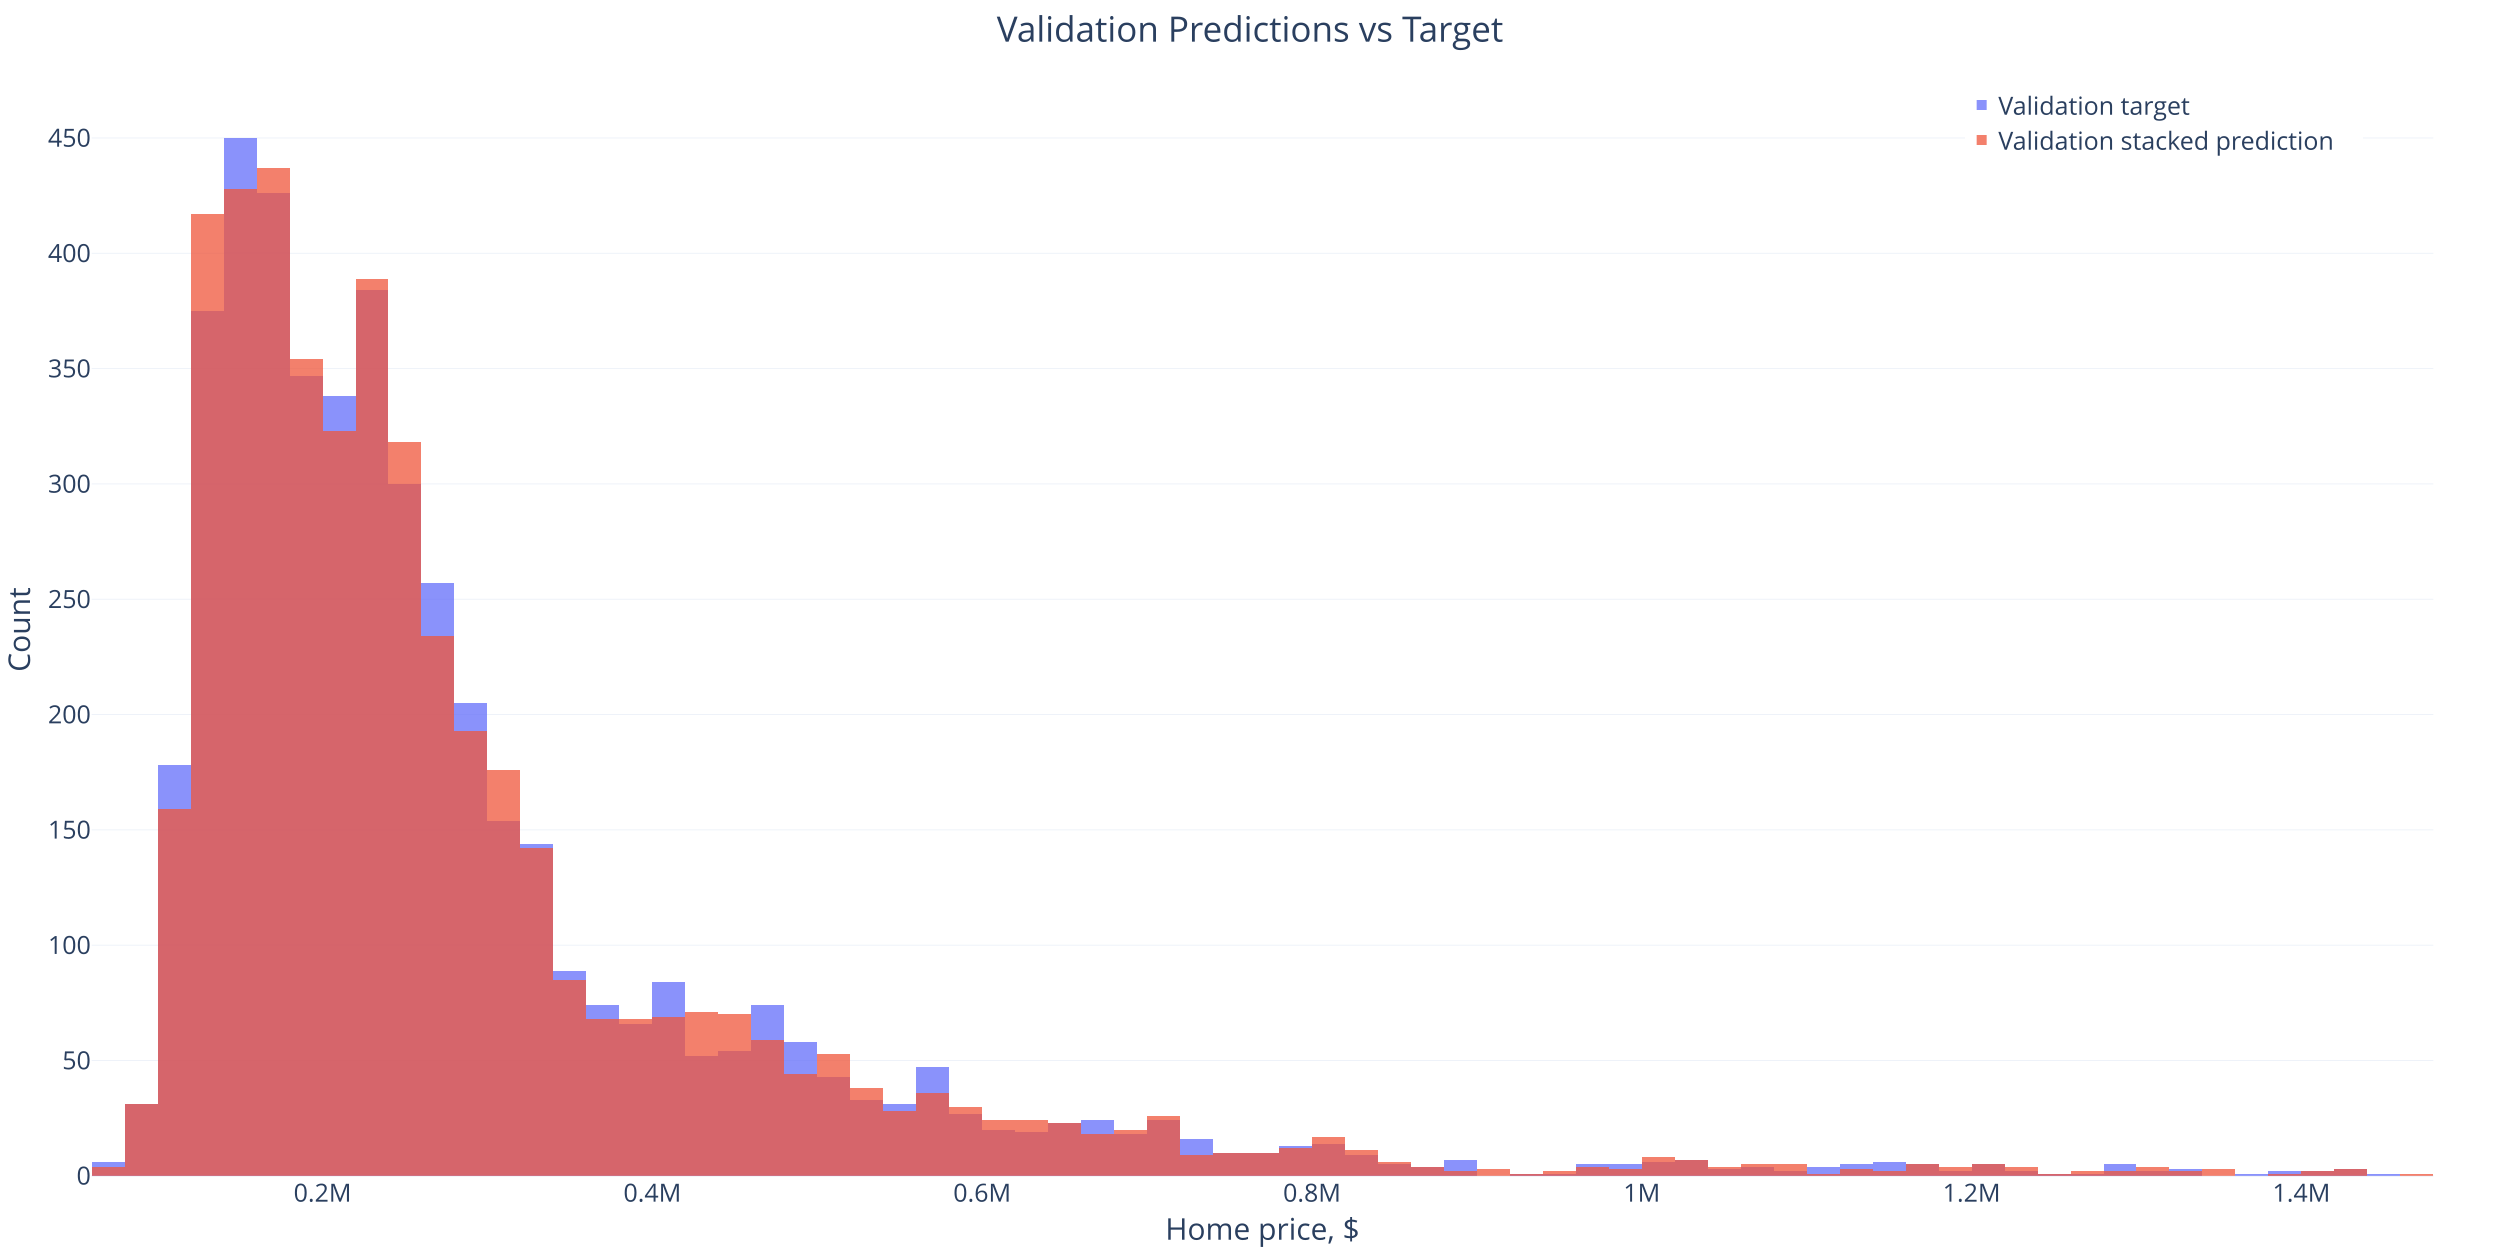
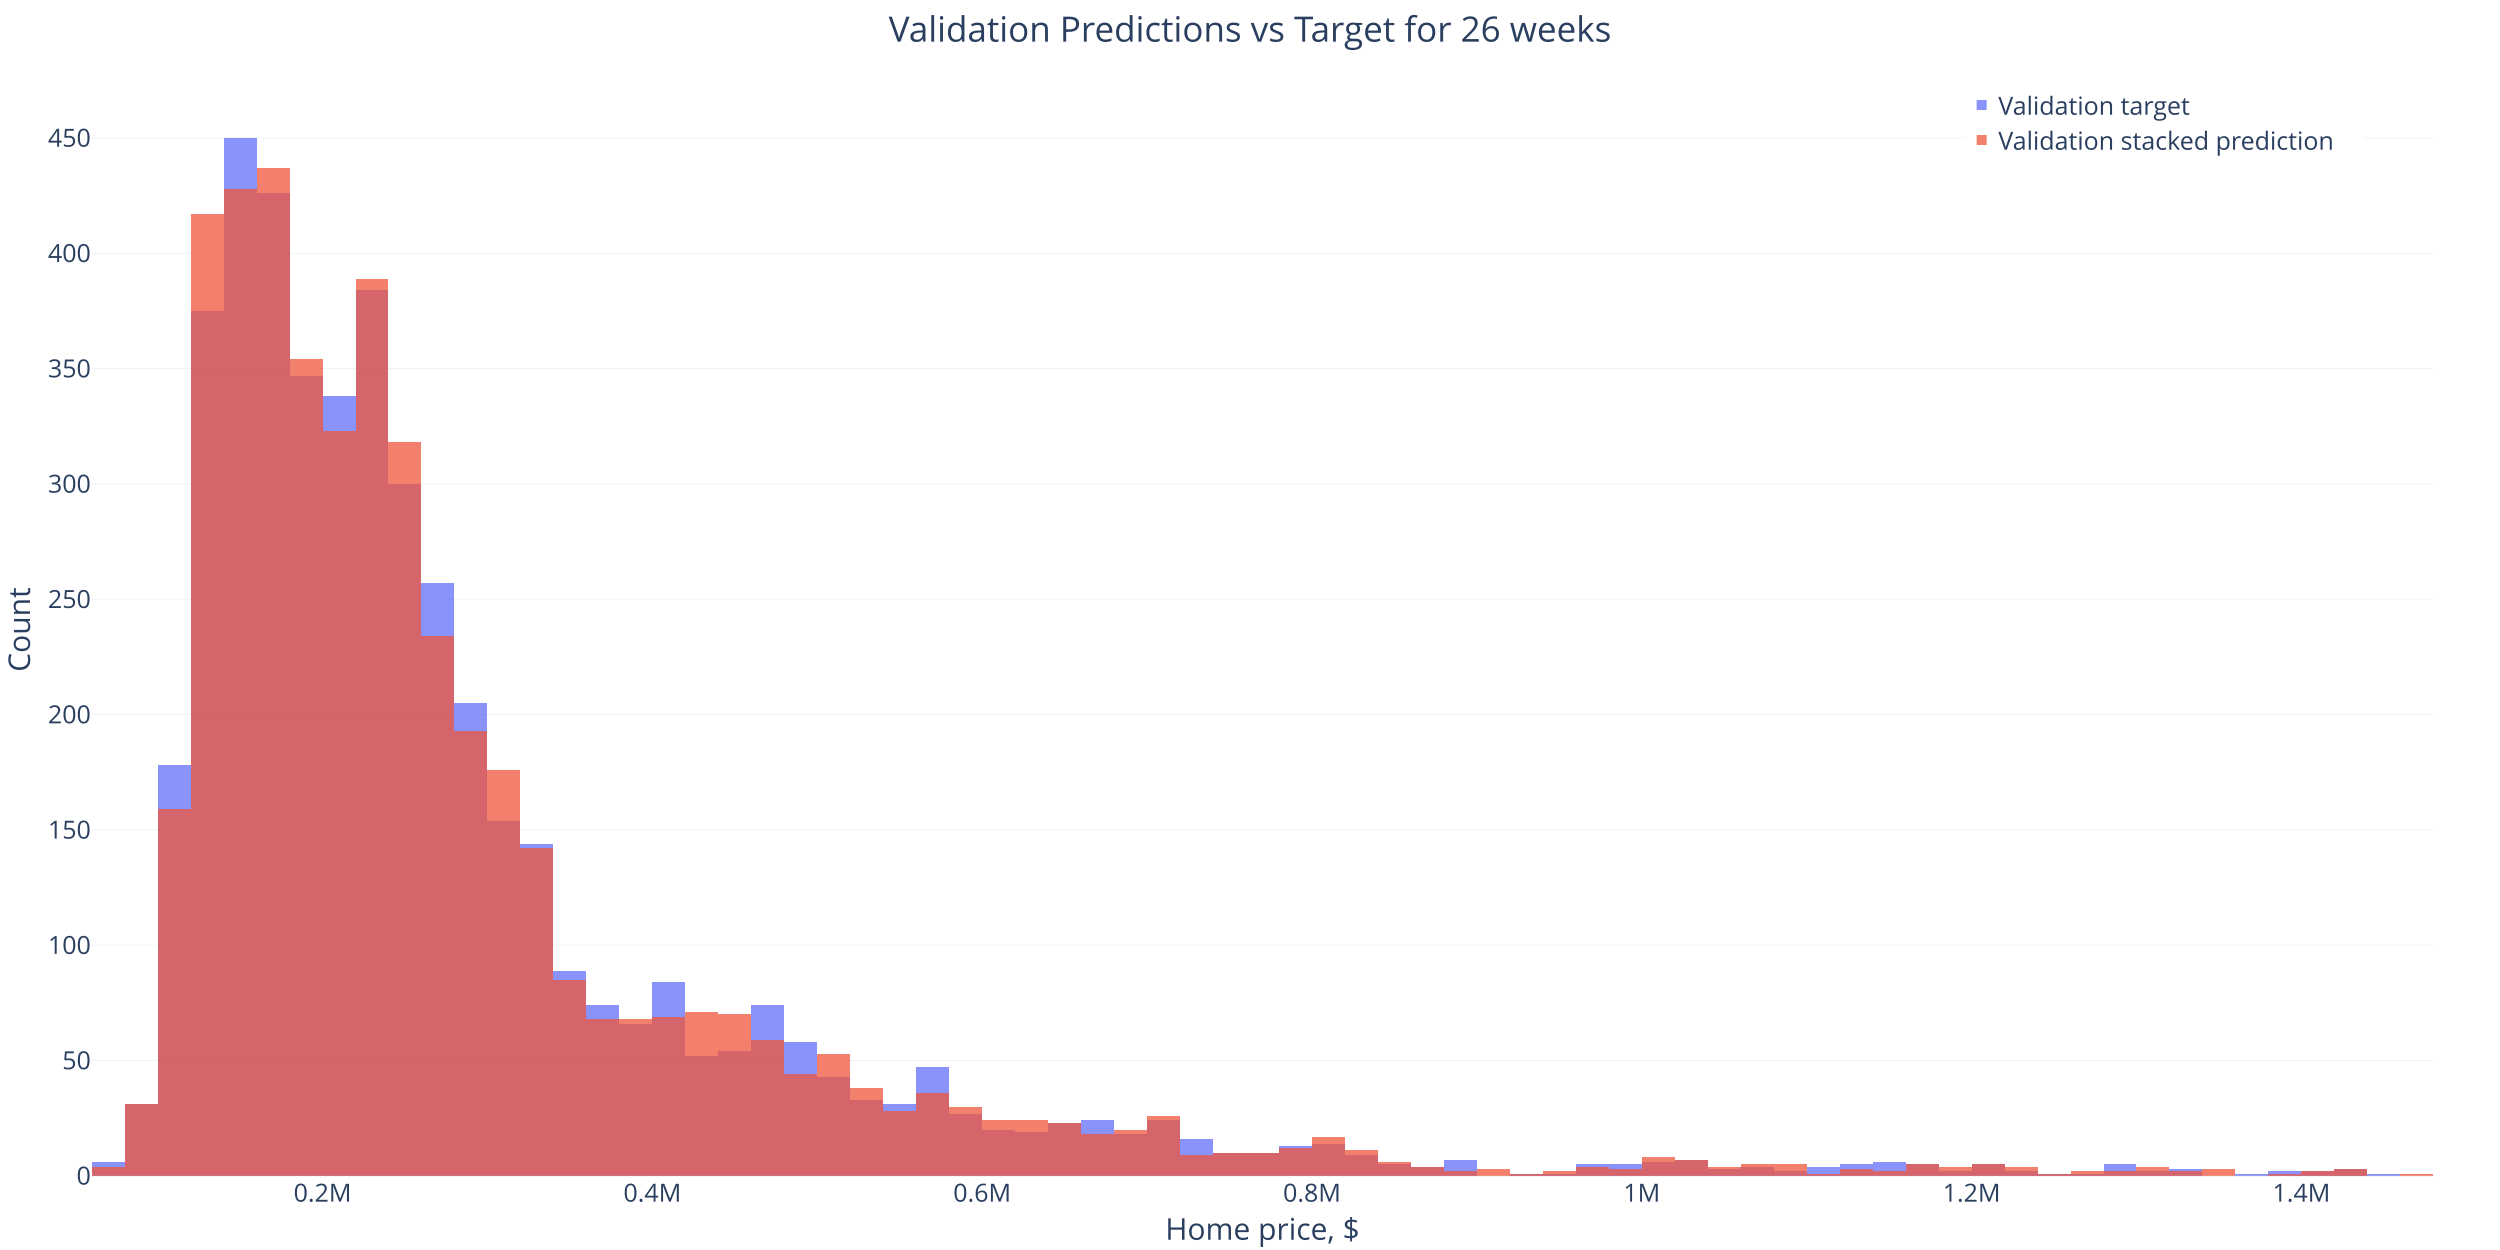
<svg xmlns="http://www.w3.org/2000/svg" class="main-svg" width="18000" height="9000" style="" viewBox="0 0 3000 1500">
  <rect x="0" y="0" width="3000" height="1500" style="fill: rgb(255, 255, 255); fill-opacity: 1;" />
-   <defs id="defs-796b2a">
+   <defs id="defs-30abb2">
    <g class="clips">
-       <clipPath id="clip796b2axyplot" class="plotclip">
+       <clipPath id="clip30abb2xyplot" class="plotclip">
        <rect width="2810" height="1311" />
      </clipPath>
-       <clipPath class="axesclip" id="clip796b2ax">
+       <clipPath class="axesclip" id="clip30abb2x">
        <rect x="110" y="0" width="2810" height="1500" />
      </clipPath>
-       <clipPath class="axesclip" id="clip796b2ay">
+       <clipPath class="axesclip" id="clip30abb2y">
        <rect x="0" y="100" width="3000" height="1311" />
      </clipPath>
-       <clipPath class="axesclip" id="clip796b2axy">
+       <clipPath class="axesclip" id="clip30abb2xy">
        <rect x="110" y="100" width="2810" height="1311" />
      </clipPath>
    </g>
    <g class="gradients" />
    <g class="patterns" />
  </defs>
  <g class="bglayer" />
  <g class="layer-below">
    <g class="imagelayer" />
    <g class="shapelayer" />
  </g>
  <g class="cartesianlayer">
    <g class="subplot xy">
      <g class="layer-subplot">
        <g class="shapelayer" />
        <g class="imagelayer" />
      </g>
      <g class="minor-gridlayer">
        <g class="x" />
        <g class="y" />
      </g>
      <g class="gridlayer">
        <g class="x" />
        <g class="y">
          <path class="ygrid crisp" transform="translate(0,1272.62)" d="M110,0h2810" style="stroke: rgb(235, 240, 248); stroke-opacity: 1; stroke-width: 1px;" />
          <path class="ygrid crisp" transform="translate(0,1134.23)" d="M110,0h2810" style="stroke: rgb(235, 240, 248); stroke-opacity: 1; stroke-width: 1px;" />
          <path class="ygrid crisp" transform="translate(0,995.85)" d="M110,0h2810" style="stroke: rgb(235, 240, 248); stroke-opacity: 1; stroke-width: 1px;" />
          <path class="ygrid crisp" transform="translate(0,857.47)" d="M110,0h2810" style="stroke: rgb(235, 240, 248); stroke-opacity: 1; stroke-width: 1px;" />
          <path class="ygrid crisp" transform="translate(0,719.08)" d="M110,0h2810" style="stroke: rgb(235, 240, 248); stroke-opacity: 1; stroke-width: 1px;" />
          <path class="ygrid crisp" transform="translate(0,580.7)" d="M110,0h2810" style="stroke: rgb(235, 240, 248); stroke-opacity: 1; stroke-width: 1px;" />
          <path class="ygrid crisp" transform="translate(0,442.32)" d="M110,0h2810" style="stroke: rgb(235, 240, 248); stroke-opacity: 1; stroke-width: 1px;" />
          <path class="ygrid crisp" transform="translate(0,303.93)" d="M110,0h2810" style="stroke: rgb(235, 240, 248); stroke-opacity: 1; stroke-width: 1px;" />
          <path class="ygrid crisp" transform="translate(0,165.55)" d="M110,0h2810" style="stroke: rgb(235, 240, 248); stroke-opacity: 1; stroke-width: 1px;" />
        </g>
      </g>
      <g class="zerolinelayer">
        <path class="yzl zl crisp" transform="translate(0,1411)" d="M110,0h2810" style="stroke: rgb(235, 240, 248); stroke-opacity: 1; stroke-width: 2px;" />
      </g>
      <path class="xlines-below" />
      <path class="ylines-below" />
      <g class="overlines-below" />
      <g class="xaxislayer-below" />
      <g class="yaxislayer-below" />
      <g class="overaxes-below" />
-       <g class="plot" transform="translate(110,100)" clip-path="url(#clip796b2axyplot)">
+       <g class="plot" transform="translate(110,100)" clip-path="url(#clip30abb2xyplot)">
        <g class="barlayer mlayer">
          <g class="trace bars" shape-rendering="crispEdges" style="opacity: 0.75;">
            <g class="points">
              <g class="point">
                <path d="M0,1311V1294.39H39.58V1311Z" style="vector-effect: none; opacity: 1; stroke-width: 0px; fill: rgb(99, 110, 250); fill-opacity: 1;" />
              </g>
              <g class="point">
                <path d="M39.58,1311V1225.2H79.15V1311Z" style="vector-effect: none; opacity: 1; stroke-width: 0px; fill: rgb(99, 110, 250); fill-opacity: 1;" />
              </g>
              <g class="point">
                <path d="M79.15,1311V818.36H118.73V1311Z" style="vector-effect: none; opacity: 1; stroke-width: 0px; fill: rgb(99, 110, 250); fill-opacity: 1;" />
              </g>
              <g class="point">
                <path d="M118.73,1311V273.13H158.31V1311Z" style="vector-effect: none; opacity: 1; stroke-width: 0px; fill: rgb(99, 110, 250); fill-opacity: 1;" />
              </g>
              <g class="point">
                <path d="M158.31,1311V65.55H197.89V1311Z" style="vector-effect: none; opacity: 1; stroke-width: 0px; fill: rgb(99, 110, 250); fill-opacity: 1;" />
              </g>
              <g class="point">
                <path d="M197.89,1311V131.97H237.46V1311Z" style="vector-effect: none; opacity: 1; stroke-width: 0px; fill: rgb(99, 110, 250); fill-opacity: 1;" />
              </g>
              <g class="point">
                <path d="M237.46,1311V350.62H277.04V1311Z" style="vector-effect: none; opacity: 1; stroke-width: 0px; fill: rgb(99, 110, 250); fill-opacity: 1;" />
              </g>
              <g class="point">
                <path d="M277.04,1311V375.53H316.62V1311Z" style="vector-effect: none; opacity: 1; stroke-width: 0px; fill: rgb(99, 110, 250); fill-opacity: 1;" />
              </g>
              <g class="point">
                <path d="M316.62,1311V248.22H356.2V1311Z" style="vector-effect: none; opacity: 1; stroke-width: 0px; fill: rgb(99, 110, 250); fill-opacity: 1;" />
              </g>
              <g class="point">
                <path d="M356.2,1311V480.7H395.77V1311Z" style="vector-effect: none; opacity: 1; stroke-width: 0px; fill: rgb(99, 110, 250); fill-opacity: 1;" />
              </g>
              <g class="point">
                <path d="M395.77,1311V599.71H435.35V1311Z" style="vector-effect: none; opacity: 1; stroke-width: 0px; fill: rgb(99, 110, 250); fill-opacity: 1;" />
              </g>
              <g class="point">
                <path d="M435.35,1311V743.63H474.93V1311Z" style="vector-effect: none; opacity: 1; stroke-width: 0px; fill: rgb(99, 110, 250); fill-opacity: 1;" />
              </g>
              <g class="point">
                <path d="M474.93,1311V884.78H514.51V1311Z" style="vector-effect: none; opacity: 1; stroke-width: 0px; fill: rgb(99, 110, 250); fill-opacity: 1;" />
              </g>
              <g class="point">
                <path d="M514.51,1311V912.46H554.08V1311Z" style="vector-effect: none; opacity: 1; stroke-width: 0px; fill: rgb(99, 110, 250); fill-opacity: 1;" />
              </g>
              <g class="point">
                <path d="M554.08,1311V1064.68H593.66V1311Z" style="vector-effect: none; opacity: 1; stroke-width: 0px; fill: rgb(99, 110, 250); fill-opacity: 1;" />
              </g>
              <g class="point">
                <path d="M593.66,1311V1106.19H633.24V1311Z" style="vector-effect: none; opacity: 1; stroke-width: 0px; fill: rgb(99, 110, 250); fill-opacity: 1;" />
              </g>
              <g class="point">
                <path d="M633.24,1311V1128.33H672.82V1311Z" style="vector-effect: none; opacity: 1; stroke-width: 0px; fill: rgb(99, 110, 250); fill-opacity: 1;" />
              </g>
              <g class="point">
                <path d="M672.82,1311V1078.52H712.39V1311Z" style="vector-effect: none; opacity: 1; stroke-width: 0px; fill: rgb(99, 110, 250); fill-opacity: 1;" />
              </g>
              <g class="point">
                <path d="M712.39,1311V1167.08H751.97V1311Z" style="vector-effect: none; opacity: 1; stroke-width: 0px; fill: rgb(99, 110, 250); fill-opacity: 1;" />
              </g>
              <g class="point">
                <path d="M751.97,1311V1161.55H791.55V1311Z" style="vector-effect: none; opacity: 1; stroke-width: 0px; fill: rgb(99, 110, 250); fill-opacity: 1;" />
              </g>
              <g class="point">
                <path d="M791.55,1311V1106.19H831.13V1311Z" style="vector-effect: none; opacity: 1; stroke-width: 0px; fill: rgb(99, 110, 250); fill-opacity: 1;" />
              </g>
              <g class="point">
                <path d="M831.13,1311V1150.48H870.7V1311Z" style="vector-effect: none; opacity: 1; stroke-width: 0px; fill: rgb(99, 110, 250); fill-opacity: 1;" />
              </g>
              <g class="point">
                <path d="M870.7,1311V1191.99H910.28V1311Z" style="vector-effect: none; opacity: 1; stroke-width: 0px; fill: rgb(99, 110, 250); fill-opacity: 1;" />
              </g>
              <g class="point">
                <path d="M910.28,1311V1219.67H949.86V1311Z" style="vector-effect: none; opacity: 1; stroke-width: 0px; fill: rgb(99, 110, 250); fill-opacity: 1;" />
              </g>
              <g class="point">
                <path d="M949.86,1311V1225.2H989.44V1311Z" style="vector-effect: none; opacity: 1; stroke-width: 0px; fill: rgb(99, 110, 250); fill-opacity: 1;" />
              </g>
              <g class="point">
                <path d="M989.44,1311V1180.92H1029.01V1311Z" style="vector-effect: none; opacity: 1; stroke-width: 0px; fill: rgb(99, 110, 250); fill-opacity: 1;" />
              </g>
              <g class="point">
                <path d="M1029.01,1311V1236.27H1068.59V1311Z" style="vector-effect: none; opacity: 1; stroke-width: 0px; fill: rgb(99, 110, 250); fill-opacity: 1;" />
              </g>
              <g class="point">
                <path d="M1068.59,1311V1255.65H1108.17V1311Z" style="vector-effect: none; opacity: 1; stroke-width: 0px; fill: rgb(99, 110, 250); fill-opacity: 1;" />
              </g>
              <g class="point">
                <path d="M1108.17,1311V1258.41H1147.75V1311Z" style="vector-effect: none; opacity: 1; stroke-width: 0px; fill: rgb(99, 110, 250); fill-opacity: 1;" />
              </g>
              <g class="point">
                <path d="M1147.75,1311V1247.34H1187.32V1311Z" style="vector-effect: none; opacity: 1; stroke-width: 0px; fill: rgb(99, 110, 250); fill-opacity: 1;" />
              </g>
              <g class="point">
                <path d="M1187.32,1311V1244.58H1226.9V1311Z" style="vector-effect: none; opacity: 1; stroke-width: 0px; fill: rgb(99, 110, 250); fill-opacity: 1;" />
              </g>
              <g class="point">
                <path d="M1226.9,1311V1261.18H1266.48V1311Z" style="vector-effect: none; opacity: 1; stroke-width: 0px; fill: rgb(99, 110, 250); fill-opacity: 1;" />
              </g>
              <g class="point">
                <path d="M1266.48,1311V1244.58H1306.06V1311Z" style="vector-effect: none; opacity: 1; stroke-width: 0px; fill: rgb(99, 110, 250); fill-opacity: 1;" />
              </g>
              <g class="point">
                <path d="M1306.06,1311V1266.72H1345.63V1311Z" style="vector-effect: none; opacity: 1; stroke-width: 0px; fill: rgb(99, 110, 250); fill-opacity: 1;" />
              </g>
              <g class="point">
                <path d="M1345.63,1311V1283.32H1385.21V1311Z" style="vector-effect: none; opacity: 1; stroke-width: 0px; fill: rgb(99, 110, 250); fill-opacity: 1;" />
              </g>
              <g class="point">
                <path d="M1385.21,1311V1283.32H1424.79V1311Z" style="vector-effect: none; opacity: 1; stroke-width: 0px; fill: rgb(99, 110, 250); fill-opacity: 1;" />
              </g>
              <g class="point">
                <path d="M1424.79,1311V1275.02H1464.37V1311Z" style="vector-effect: none; opacity: 1; stroke-width: 0px; fill: rgb(99, 110, 250); fill-opacity: 1;" />
              </g>
              <g class="point">
                <path d="M1464.37,1311V1272.25H1503.94V1311Z" style="vector-effect: none; opacity: 1; stroke-width: 0px; fill: rgb(99, 110, 250); fill-opacity: 1;" />
              </g>
              <g class="point">
                <path d="M1503.94,1311V1286.09H1543.52V1311Z" style="vector-effect: none; opacity: 1; stroke-width: 0px; fill: rgb(99, 110, 250); fill-opacity: 1;" />
              </g>
              <g class="point">
                <path d="M1543.52,1311V1297.16H1583.1V1311Z" style="vector-effect: none; opacity: 1; stroke-width: 0px; fill: rgb(99, 110, 250); fill-opacity: 1;" />
              </g>
              <g class="point">
                <path d="M1583.1,1311V1299.93H1622.68V1311Z" style="vector-effect: none; opacity: 1; stroke-width: 0px; fill: rgb(99, 110, 250); fill-opacity: 1;" />
              </g>
              <g class="point">
                <path d="M1622.68,1311V1291.63H1662.25V1311Z" style="vector-effect: none; opacity: 1; stroke-width: 0px; fill: rgb(99, 110, 250); fill-opacity: 1;" />
              </g>
              <g class="point">
                <path d="M0,0Z" style="vector-effect: none; opacity: 1; stroke-width: 0px; fill: rgb(99, 110, 250); fill-opacity: 1;" />
              </g>
              <g class="point">
                <path d="M1701.83,1311V1308.23H1741.41V1311Z" style="vector-effect: none; opacity: 1; stroke-width: 0px; fill: rgb(99, 110, 250); fill-opacity: 1;" />
              </g>
              <g class="point">
                <path d="M1741.41,1311V1308.23H1780.99V1311Z" style="vector-effect: none; opacity: 1; stroke-width: 0px; fill: rgb(99, 110, 250); fill-opacity: 1;" />
              </g>
              <g class="point">
                <path d="M1780.99,1311V1297.16H1820.56V1311Z" style="vector-effect: none; opacity: 1; stroke-width: 0px; fill: rgb(99, 110, 250); fill-opacity: 1;" />
              </g>
              <g class="point">
                <path d="M1820.56,1311V1297.16H1860.14V1311Z" style="vector-effect: none; opacity: 1; stroke-width: 0px; fill: rgb(99, 110, 250); fill-opacity: 1;" />
              </g>
              <g class="point">
                <path d="M1860.14,1311V1294.39H1899.72V1311Z" style="vector-effect: none; opacity: 1; stroke-width: 0px; fill: rgb(99, 110, 250); fill-opacity: 1;" />
              </g>
              <g class="point">
                <path d="M1899.72,1311V1291.63H1939.3V1311Z" style="vector-effect: none; opacity: 1; stroke-width: 0px; fill: rgb(99, 110, 250); fill-opacity: 1;" />
              </g>
              <g class="point">
                <path d="M1939.3,1311V1302.7H1978.87V1311Z" style="vector-effect: none; opacity: 1; stroke-width: 0px; fill: rgb(99, 110, 250); fill-opacity: 1;" />
              </g>
              <g class="point">
                <path d="M1978.87,1311V1299.93H2018.45V1311Z" style="vector-effect: none; opacity: 1; stroke-width: 0px; fill: rgb(99, 110, 250); fill-opacity: 1;" />
              </g>
              <g class="point">
                <path d="M2018.45,1311V1305.46H2058.03V1311Z" style="vector-effect: none; opacity: 1; stroke-width: 0px; fill: rgb(99, 110, 250); fill-opacity: 1;" />
              </g>
              <g class="point">
                <path d="M2058.03,1311V1299.93H2097.61V1311Z" style="vector-effect: none; opacity: 1; stroke-width: 0px; fill: rgb(99, 110, 250); fill-opacity: 1;" />
              </g>
              <g class="point">
                <path d="M2097.61,1311V1297.16H2137.18V1311Z" style="vector-effect: none; opacity: 1; stroke-width: 0px; fill: rgb(99, 110, 250); fill-opacity: 1;" />
              </g>
              <g class="point">
                <path d="M2137.18,1311V1294.39H2176.76V1311Z" style="vector-effect: none; opacity: 1; stroke-width: 0px; fill: rgb(99, 110, 250); fill-opacity: 1;" />
              </g>
              <g class="point">
                <path d="M2176.76,1311V1297.16H2216.34V1311Z" style="vector-effect: none; opacity: 1; stroke-width: 0px; fill: rgb(99, 110, 250); fill-opacity: 1;" />
              </g>
              <g class="point">
                <path d="M2216.34,1311V1305.46H2255.92V1311Z" style="vector-effect: none; opacity: 1; stroke-width: 0px; fill: rgb(99, 110, 250); fill-opacity: 1;" />
              </g>
              <g class="point">
                <path d="M2255.92,1311V1297.16H2295.49V1311Z" style="vector-effect: none; opacity: 1; stroke-width: 0px; fill: rgb(99, 110, 250); fill-opacity: 1;" />
              </g>
              <g class="point">
                <path d="M2295.49,1311V1305.46H2335.07V1311Z" style="vector-effect: none; opacity: 1; stroke-width: 0px; fill: rgb(99, 110, 250); fill-opacity: 1;" />
              </g>
              <g class="point">
                <path d="M2335.07,1311V1308.23H2374.65V1311Z" style="vector-effect: none; opacity: 1; stroke-width: 0px; fill: rgb(99, 110, 250); fill-opacity: 1;" />
              </g>
              <g class="point">
                <path d="M2374.65,1311V1308.23H2414.23V1311Z" style="vector-effect: none; opacity: 1; stroke-width: 0px; fill: rgb(99, 110, 250); fill-opacity: 1;" />
              </g>
              <g class="point">
                <path d="M2414.23,1311V1297.16H2453.8V1311Z" style="vector-effect: none; opacity: 1; stroke-width: 0px; fill: rgb(99, 110, 250); fill-opacity: 1;" />
              </g>
              <g class="point">
                <path d="M2453.8,1311V1305.46H2493.38V1311Z" style="vector-effect: none; opacity: 1; stroke-width: 0px; fill: rgb(99, 110, 250); fill-opacity: 1;" />
              </g>
              <g class="point">
                <path d="M2493.38,1311V1302.7H2532.96V1311Z" style="vector-effect: none; opacity: 1; stroke-width: 0px; fill: rgb(99, 110, 250); fill-opacity: 1;" />
              </g>
              <g class="point">
                <path d="M0,0Z" style="vector-effect: none; opacity: 1; stroke-width: 0px; fill: rgb(99, 110, 250); fill-opacity: 1;" />
              </g>
              <g class="point">
                <path d="M2572.54,1311V1308.23H2612.11V1311Z" style="vector-effect: none; opacity: 1; stroke-width: 0px; fill: rgb(99, 110, 250); fill-opacity: 1;" />
              </g>
              <g class="point">
                <path d="M2612.11,1311V1305.46H2651.69V1311Z" style="vector-effect: none; opacity: 1; stroke-width: 0px; fill: rgb(99, 110, 250); fill-opacity: 1;" />
              </g>
              <g class="point">
                <path d="M2651.69,1311V1305.46H2691.27V1311Z" style="vector-effect: none; opacity: 1; stroke-width: 0px; fill: rgb(99, 110, 250); fill-opacity: 1;" />
              </g>
              <g class="point">
                <path d="M2691.27,1311V1302.7H2730.85V1311Z" style="vector-effect: none; opacity: 1; stroke-width: 0px; fill: rgb(99, 110, 250); fill-opacity: 1;" />
              </g>
              <g class="point">
                <path d="M2730.85,1311V1308.23H2770.42V1311Z" style="vector-effect: none; opacity: 1; stroke-width: 0px; fill: rgb(99, 110, 250); fill-opacity: 1;" />
              </g>
            </g>
          </g>
          <g class="trace bars" shape-rendering="crispEdges" style="opacity: 0.75;">
            <g class="points">
              <g class="point">
                <path d="M0,1311V1299.93H39.58V1311Z" style="vector-effect: none; opacity: 1; stroke-width: 0px; fill: rgb(239, 85, 59); fill-opacity: 1;" />
              </g>
              <g class="point">
                <path d="M39.58,1311V1225.2H79.15V1311Z" style="vector-effect: none; opacity: 1; stroke-width: 0px; fill: rgb(239, 85, 59); fill-opacity: 1;" />
              </g>
              <g class="point">
                <path d="M79.15,1311V870.94H118.73V1311Z" style="vector-effect: none; opacity: 1; stroke-width: 0px; fill: rgb(239, 85, 59); fill-opacity: 1;" />
              </g>
              <g class="point">
                <path d="M118.73,1311V156.88H158.31V1311Z" style="vector-effect: none; opacity: 1; stroke-width: 0px; fill: rgb(239, 85, 59); fill-opacity: 1;" />
              </g>
              <g class="point">
                <path d="M158.31,1311V126.44H197.89V1311Z" style="vector-effect: none; opacity: 1; stroke-width: 0px; fill: rgb(239, 85, 59); fill-opacity: 1;" />
              </g>
              <g class="point">
                <path d="M197.89,1311V101.53H237.46V1311Z" style="vector-effect: none; opacity: 1; stroke-width: 0px; fill: rgb(239, 85, 59); fill-opacity: 1;" />
              </g>
              <g class="point">
                <path d="M237.46,1311V331.25H277.04V1311Z" style="vector-effect: none; opacity: 1; stroke-width: 0px; fill: rgb(239, 85, 59); fill-opacity: 1;" />
              </g>
              <g class="point">
                <path d="M277.04,1311V417.04H316.62V1311Z" style="vector-effect: none; opacity: 1; stroke-width: 0px; fill: rgb(239, 85, 59); fill-opacity: 1;" />
              </g>
              <g class="point">
                <path d="M316.62,1311V234.38H356.2V1311Z" style="vector-effect: none; opacity: 1; stroke-width: 0px; fill: rgb(239, 85, 59); fill-opacity: 1;" />
              </g>
              <g class="point">
                <path d="M356.2,1311V430.88H395.77V1311Z" style="vector-effect: none; opacity: 1; stroke-width: 0px; fill: rgb(239, 85, 59); fill-opacity: 1;" />
              </g>
              <g class="point">
                <path d="M395.77,1311V663.37H435.35V1311Z" style="vector-effect: none; opacity: 1; stroke-width: 0px; fill: rgb(239, 85, 59); fill-opacity: 1;" />
              </g>
              <g class="point">
                <path d="M435.35,1311V776.84H474.93V1311Z" style="vector-effect: none; opacity: 1; stroke-width: 0px; fill: rgb(239, 85, 59); fill-opacity: 1;" />
              </g>
              <g class="point">
                <path d="M474.93,1311V823.89H514.51V1311Z" style="vector-effect: none; opacity: 1; stroke-width: 0px; fill: rgb(239, 85, 59); fill-opacity: 1;" />
              </g>
              <g class="point">
                <path d="M514.51,1311V917.99H554.08V1311Z" style="vector-effect: none; opacity: 1; stroke-width: 0px; fill: rgb(239, 85, 59); fill-opacity: 1;" />
              </g>
              <g class="point">
                <path d="M554.08,1311V1075.75H593.66V1311Z" style="vector-effect: none; opacity: 1; stroke-width: 0px; fill: rgb(239, 85, 59); fill-opacity: 1;" />
              </g>
              <g class="point">
                <path d="M593.66,1311V1122.8H633.24V1311Z" style="vector-effect: none; opacity: 1; stroke-width: 0px; fill: rgb(239, 85, 59); fill-opacity: 1;" />
              </g>
              <g class="point">
                <path d="M633.24,1311V1122.8H672.82V1311Z" style="vector-effect: none; opacity: 1; stroke-width: 0px; fill: rgb(239, 85, 59); fill-opacity: 1;" />
              </g>
              <g class="point">
                <path d="M672.82,1311V1120.03H712.39V1311Z" style="vector-effect: none; opacity: 1; stroke-width: 0px; fill: rgb(239, 85, 59); fill-opacity: 1;" />
              </g>
              <g class="point">
                <path d="M712.39,1311V1114.5H751.97V1311Z" style="vector-effect: none; opacity: 1; stroke-width: 0px; fill: rgb(239, 85, 59); fill-opacity: 1;" />
              </g>
              <g class="point">
                <path d="M751.97,1311V1117.26H791.55V1311Z" style="vector-effect: none; opacity: 1; stroke-width: 0px; fill: rgb(239, 85, 59); fill-opacity: 1;" />
              </g>
              <g class="point">
                <path d="M791.55,1311V1147.71H831.13V1311Z" style="vector-effect: none; opacity: 1; stroke-width: 0px; fill: rgb(239, 85, 59); fill-opacity: 1;" />
              </g>
              <g class="point">
                <path d="M831.13,1311V1189.22H870.7V1311Z" style="vector-effect: none; opacity: 1; stroke-width: 0px; fill: rgb(239, 85, 59); fill-opacity: 1;" />
              </g>
              <g class="point">
                <path d="M870.7,1311V1164.31H910.28V1311Z" style="vector-effect: none; opacity: 1; stroke-width: 0px; fill: rgb(239, 85, 59); fill-opacity: 1;" />
              </g>
              <g class="point">
                <path d="M910.28,1311V1205.83H949.86V1311Z" style="vector-effect: none; opacity: 1; stroke-width: 0px; fill: rgb(239, 85, 59); fill-opacity: 1;" />
              </g>
              <g class="point">
                <path d="M949.86,1311V1233.51H989.44V1311Z" style="vector-effect: none; opacity: 1; stroke-width: 0px; fill: rgb(239, 85, 59); fill-opacity: 1;" />
              </g>
              <g class="point">
                <path d="M989.44,1311V1211.36H1029.01V1311Z" style="vector-effect: none; opacity: 1; stroke-width: 0px; fill: rgb(239, 85, 59); fill-opacity: 1;" />
              </g>
              <g class="point">
                <path d="M1029.01,1311V1227.97H1068.59V1311Z" style="vector-effect: none; opacity: 1; stroke-width: 0px; fill: rgb(239, 85, 59); fill-opacity: 1;" />
              </g>
              <g class="point">
                <path d="M1068.59,1311V1244.58H1108.17V1311Z" style="vector-effect: none; opacity: 1; stroke-width: 0px; fill: rgb(239, 85, 59); fill-opacity: 1;" />
              </g>
              <g class="point">
                <path d="M1108.17,1311V1244.58H1147.75V1311Z" style="vector-effect: none; opacity: 1; stroke-width: 0px; fill: rgb(239, 85, 59); fill-opacity: 1;" />
              </g>
              <g class="point">
                <path d="M1147.75,1311V1247.34H1187.32V1311Z" style="vector-effect: none; opacity: 1; stroke-width: 0px; fill: rgb(239, 85, 59); fill-opacity: 1;" />
              </g>
              <g class="point">
                <path d="M1187.32,1311V1261.18H1226.9V1311Z" style="vector-effect: none; opacity: 1; stroke-width: 0px; fill: rgb(239, 85, 59); fill-opacity: 1;" />
              </g>
              <g class="point">
                <path d="M1226.9,1311V1255.65H1266.48V1311Z" style="vector-effect: none; opacity: 1; stroke-width: 0px; fill: rgb(239, 85, 59); fill-opacity: 1;" />
              </g>
              <g class="point">
                <path d="M1266.48,1311V1239.04H1306.06V1311Z" style="vector-effect: none; opacity: 1; stroke-width: 0px; fill: rgb(239, 85, 59); fill-opacity: 1;" />
              </g>
              <g class="point">
                <path d="M1306.06,1311V1286.09H1345.63V1311Z" style="vector-effect: none; opacity: 1; stroke-width: 0px; fill: rgb(239, 85, 59); fill-opacity: 1;" />
              </g>
              <g class="point">
                <path d="M1345.63,1311V1283.32H1385.21V1311Z" style="vector-effect: none; opacity: 1; stroke-width: 0px; fill: rgb(239, 85, 59); fill-opacity: 1;" />
              </g>
              <g class="point">
                <path d="M1385.21,1311V1283.32H1424.79V1311Z" style="vector-effect: none; opacity: 1; stroke-width: 0px; fill: rgb(239, 85, 59); fill-opacity: 1;" />
              </g>
              <g class="point">
                <path d="M1424.79,1311V1277.79H1464.37V1311Z" style="vector-effect: none; opacity: 1; stroke-width: 0px; fill: rgb(239, 85, 59); fill-opacity: 1;" />
              </g>
              <g class="point">
                <path d="M1464.37,1311V1263.95H1503.94V1311Z" style="vector-effect: none; opacity: 1; stroke-width: 0px; fill: rgb(239, 85, 59); fill-opacity: 1;" />
              </g>
              <g class="point">
                <path d="M1503.94,1311V1280.56H1543.52V1311Z" style="vector-effect: none; opacity: 1; stroke-width: 0px; fill: rgb(239, 85, 59); fill-opacity: 1;" />
              </g>
              <g class="point">
                <path d="M1543.52,1311V1294.39H1583.1V1311Z" style="vector-effect: none; opacity: 1; stroke-width: 0px; fill: rgb(239, 85, 59); fill-opacity: 1;" />
              </g>
              <g class="point">
                <path d="M1583.1,1311V1299.93H1622.68V1311Z" style="vector-effect: none; opacity: 1; stroke-width: 0px; fill: rgb(239, 85, 59); fill-opacity: 1;" />
              </g>
              <g class="point">
                <path d="M1622.68,1311V1305.46H1662.25V1311Z" style="vector-effect: none; opacity: 1; stroke-width: 0px; fill: rgb(239, 85, 59); fill-opacity: 1;" />
              </g>
              <g class="point">
                <path d="M1662.25,1311V1302.7H1701.83V1311Z" style="vector-effect: none; opacity: 1; stroke-width: 0px; fill: rgb(239, 85, 59); fill-opacity: 1;" />
              </g>
              <g class="point">
                <path d="M1701.83,1311V1308.23H1741.41V1311Z" style="vector-effect: none; opacity: 1; stroke-width: 0px; fill: rgb(239, 85, 59); fill-opacity: 1;" />
              </g>
              <g class="point">
                <path d="M1741.41,1311V1305.46H1780.99V1311Z" style="vector-effect: none; opacity: 1; stroke-width: 0px; fill: rgb(239, 85, 59); fill-opacity: 1;" />
              </g>
              <g class="point">
                <path d="M1780.99,1311V1299.93H1820.56V1311Z" style="vector-effect: none; opacity: 1; stroke-width: 0px; fill: rgb(239, 85, 59); fill-opacity: 1;" />
              </g>
              <g class="point">
                <path d="M1820.56,1311V1302.7H1860.14V1311Z" style="vector-effect: none; opacity: 1; stroke-width: 0px; fill: rgb(239, 85, 59); fill-opacity: 1;" />
              </g>
              <g class="point">
                <path d="M1860.14,1311V1288.86H1899.72V1311Z" style="vector-effect: none; opacity: 1; stroke-width: 0px; fill: rgb(239, 85, 59); fill-opacity: 1;" />
              </g>
              <g class="point">
                <path d="M1899.72,1311V1291.63H1939.3V1311Z" style="vector-effect: none; opacity: 1; stroke-width: 0px; fill: rgb(239, 85, 59); fill-opacity: 1;" />
              </g>
              <g class="point">
                <path d="M1939.3,1311V1299.93H1978.87V1311Z" style="vector-effect: none; opacity: 1; stroke-width: 0px; fill: rgb(239, 85, 59); fill-opacity: 1;" />
              </g>
              <g class="point">
                <path d="M1978.87,1311V1297.16H2018.45V1311Z" style="vector-effect: none; opacity: 1; stroke-width: 0px; fill: rgb(239, 85, 59); fill-opacity: 1;" />
              </g>
              <g class="point">
                <path d="M2018.45,1311V1297.16H2058.03V1311Z" style="vector-effect: none; opacity: 1; stroke-width: 0px; fill: rgb(239, 85, 59); fill-opacity: 1;" />
              </g>
              <g class="point">
                <path d="M2058.03,1311V1308.23H2097.61V1311Z" style="vector-effect: none; opacity: 1; stroke-width: 0px; fill: rgb(239, 85, 59); fill-opacity: 1;" />
              </g>
              <g class="point">
                <path d="M2097.61,1311V1302.7H2137.18V1311Z" style="vector-effect: none; opacity: 1; stroke-width: 0px; fill: rgb(239, 85, 59); fill-opacity: 1;" />
              </g>
              <g class="point">
                <path d="M2137.18,1311V1305.46H2176.76V1311Z" style="vector-effect: none; opacity: 1; stroke-width: 0px; fill: rgb(239, 85, 59); fill-opacity: 1;" />
              </g>
              <g class="point">
                <path d="M2176.76,1311V1297.16H2216.34V1311Z" style="vector-effect: none; opacity: 1; stroke-width: 0px; fill: rgb(239, 85, 59); fill-opacity: 1;" />
              </g>
              <g class="point">
                <path d="M2216.34,1311V1299.93H2255.92V1311Z" style="vector-effect: none; opacity: 1; stroke-width: 0px; fill: rgb(239, 85, 59); fill-opacity: 1;" />
              </g>
              <g class="point">
                <path d="M2255.92,1311V1297.16H2295.49V1311Z" style="vector-effect: none; opacity: 1; stroke-width: 0px; fill: rgb(239, 85, 59); fill-opacity: 1;" />
              </g>
              <g class="point">
                <path d="M2295.49,1311V1299.93H2335.07V1311Z" style="vector-effect: none; opacity: 1; stroke-width: 0px; fill: rgb(239, 85, 59); fill-opacity: 1;" />
              </g>
              <g class="point">
                <path d="M2335.07,1311V1308.23H2374.65V1311Z" style="vector-effect: none; opacity: 1; stroke-width: 0px; fill: rgb(239, 85, 59); fill-opacity: 1;" />
              </g>
              <g class="point">
                <path d="M2374.65,1311V1305.46H2414.23V1311Z" style="vector-effect: none; opacity: 1; stroke-width: 0px; fill: rgb(239, 85, 59); fill-opacity: 1;" />
              </g>
              <g class="point">
                <path d="M2414.23,1311V1305.46H2453.8V1311Z" style="vector-effect: none; opacity: 1; stroke-width: 0px; fill: rgb(239, 85, 59); fill-opacity: 1;" />
              </g>
              <g class="point">
                <path d="M2453.8,1311V1299.93H2493.38V1311Z" style="vector-effect: none; opacity: 1; stroke-width: 0px; fill: rgb(239, 85, 59); fill-opacity: 1;" />
              </g>
              <g class="point">
                <path d="M2493.38,1311V1305.46H2532.96V1311Z" style="vector-effect: none; opacity: 1; stroke-width: 0px; fill: rgb(239, 85, 59); fill-opacity: 1;" />
              </g>
              <g class="point">
                <path d="M2532.96,1311V1302.7H2572.54V1311Z" style="vector-effect: none; opacity: 1; stroke-width: 0px; fill: rgb(239, 85, 59); fill-opacity: 1;" />
              </g>
              <g class="point">
                <path d="M0,0Z" style="vector-effect: none; opacity: 1; stroke-width: 0px; fill: rgb(239, 85, 59); fill-opacity: 1;" />
              </g>
              <g class="point">
                <path d="M2612.11,1311V1308.23H2651.69V1311Z" style="vector-effect: none; opacity: 1; stroke-width: 0px; fill: rgb(239, 85, 59); fill-opacity: 1;" />
              </g>
              <g class="point">
                <path d="M2651.69,1311V1305.46H2691.27V1311Z" style="vector-effect: none; opacity: 1; stroke-width: 0px; fill: rgb(239, 85, 59); fill-opacity: 1;" />
              </g>
              <g class="point">
                <path d="M2691.27,1311V1302.7H2730.85V1311Z" style="vector-effect: none; opacity: 1; stroke-width: 0px; fill: rgb(239, 85, 59); fill-opacity: 1;" />
              </g>
              <g class="point">
                <path d="M0,0Z" style="vector-effect: none; opacity: 1; stroke-width: 0px; fill: rgb(239, 85, 59); fill-opacity: 1;" />
              </g>
              <g class="point">
                <path d="M2770.42,1311V1308.23H2810V1311Z" style="vector-effect: none; opacity: 1; stroke-width: 0px; fill: rgb(239, 85, 59); fill-opacity: 1;" />
              </g>
            </g>
          </g>
        </g>
      </g>
      <g class="overplot" />
      <path class="xlines-above crisp" d="M0,0" style="fill: none;" />
      <path class="ylines-above crisp" d="M0,0" style="fill: none;" />
      <g class="overlines-above" />
      <g class="xaxislayer-above">
        <g class="xtick">
          <text text-anchor="middle" x="0" y="1442" transform="translate(387.04,0)" style="font-family: 'Open Sans', verdana, arial, sans-serif; font-size: 30px; fill: rgb(42, 63, 95); fill-opacity: 1; white-space: pre; opacity: 1;">0.2M</text>
        </g>
        <g class="xtick">
          <text text-anchor="middle" x="0" y="1442" style="font-family: 'Open Sans', verdana, arial, sans-serif; font-size: 30px; fill: rgb(42, 63, 95); fill-opacity: 1; white-space: pre; opacity: 1;" transform="translate(782.82,0)">0.4M</text>
        </g>
        <g class="xtick">
          <text text-anchor="middle" x="0" y="1442" style="font-family: 'Open Sans', verdana, arial, sans-serif; font-size: 30px; fill: rgb(42, 63, 95); fill-opacity: 1; white-space: pre; opacity: 1;" transform="translate(1178.59,0)">0.6M</text>
        </g>
        <g class="xtick">
          <text text-anchor="middle" x="0" y="1442" style="font-family: 'Open Sans', verdana, arial, sans-serif; font-size: 30px; fill: rgb(42, 63, 95); fill-opacity: 1; white-space: pre; opacity: 1;" transform="translate(1574.37,0)">0.8M</text>
        </g>
        <g class="xtick">
          <text text-anchor="middle" x="0" y="1442" style="font-family: 'Open Sans', verdana, arial, sans-serif; font-size: 30px; fill: rgb(42, 63, 95); fill-opacity: 1; white-space: pre; opacity: 1;" transform="translate(1970.14,0)">1M</text>
        </g>
        <g class="xtick">
          <text text-anchor="middle" x="0" y="1442" style="font-family: 'Open Sans', verdana, arial, sans-serif; font-size: 30px; fill: rgb(42, 63, 95); fill-opacity: 1; white-space: pre; opacity: 1;" transform="translate(2365.92,0)">1.2M</text>
        </g>
        <g class="xtick">
          <text text-anchor="middle" x="0" y="1442" style="font-family: 'Open Sans', verdana, arial, sans-serif; font-size: 30px; fill: rgb(42, 63, 95); fill-opacity: 1; white-space: pre; opacity: 1;" transform="translate(2761.69,0)">1.4M</text>
        </g>
      </g>
      <g class="yaxislayer-above">
        <g class="ytick">
          <text text-anchor="end" x="109" y="10.5" transform="translate(0,1411)" style="font-family: 'Open Sans', verdana, arial, sans-serif; font-size: 30px; fill: rgb(42, 63, 95); fill-opacity: 1; white-space: pre; opacity: 1;">0</text>
        </g>
        <g class="ytick">
          <text text-anchor="end" x="109" y="10.5" style="font-family: 'Open Sans', verdana, arial, sans-serif; font-size: 30px; fill: rgb(42, 63, 95); fill-opacity: 1; white-space: pre; opacity: 1;" transform="translate(0,1272.62)">50</text>
        </g>
        <g class="ytick">
          <text text-anchor="end" x="109" y="10.5" style="font-family: 'Open Sans', verdana, arial, sans-serif; font-size: 30px; fill: rgb(42, 63, 95); fill-opacity: 1; white-space: pre; opacity: 1;" transform="translate(0,1134.23)">100</text>
        </g>
        <g class="ytick">
          <text text-anchor="end" x="109" y="10.5" style="font-family: 'Open Sans', verdana, arial, sans-serif; font-size: 30px; fill: rgb(42, 63, 95); fill-opacity: 1; white-space: pre; opacity: 1;" transform="translate(0,995.85)">150</text>
        </g>
        <g class="ytick">
          <text text-anchor="end" x="109" y="10.5" style="font-family: 'Open Sans', verdana, arial, sans-serif; font-size: 30px; fill: rgb(42, 63, 95); fill-opacity: 1; white-space: pre; opacity: 1;" transform="translate(0,857.47)">200</text>
        </g>
        <g class="ytick">
          <text text-anchor="end" x="109" y="10.5" style="font-family: 'Open Sans', verdana, arial, sans-serif; font-size: 30px; fill: rgb(42, 63, 95); fill-opacity: 1; white-space: pre; opacity: 1;" transform="translate(0,719.08)">250</text>
        </g>
        <g class="ytick">
          <text text-anchor="end" x="109" y="10.5" style="font-family: 'Open Sans', verdana, arial, sans-serif; font-size: 30px; fill: rgb(42, 63, 95); fill-opacity: 1; white-space: pre; opacity: 1;" transform="translate(0,580.7)">300</text>
        </g>
        <g class="ytick">
          <text text-anchor="end" x="109" y="10.5" style="font-family: 'Open Sans', verdana, arial, sans-serif; font-size: 30px; fill: rgb(42, 63, 95); fill-opacity: 1; white-space: pre; opacity: 1;" transform="translate(0,442.32)">350</text>
        </g>
        <g class="ytick">
          <text text-anchor="end" x="109" y="10.5" style="font-family: 'Open Sans', verdana, arial, sans-serif; font-size: 30px; fill: rgb(42, 63, 95); fill-opacity: 1; white-space: pre; opacity: 1;" transform="translate(0,303.93)">400</text>
        </g>
        <g class="ytick">
          <text text-anchor="end" x="109" y="10.5" style="font-family: 'Open Sans', verdana, arial, sans-serif; font-size: 30px; fill: rgb(42, 63, 95); fill-opacity: 1; white-space: pre; opacity: 1;" transform="translate(0,165.55)">450</text>
        </g>
      </g>
      <g class="overaxes-above" />
    </g>
  </g>
  <g class="polarlayer" />
  <g class="smithlayer" />
  <g class="ternarylayer" />
  <g class="geolayer" />
  <g class="funnelarealayer" />
  <g class="pielayer" />
  <g class="iciclelayer" />
  <g class="treemaplayer" />
  <g class="sunburstlayer" />
  <g class="glimages" />
-   <defs id="topdefs-796b2a">
+   <defs id="topdefs-30abb2">
    <g class="clips" />
-     <clipPath id="legend796b2a">
+     <clipPath id="legend30abb2">
      <rect width="478" height="94" x="0" y="0" />
    </clipPath>
  </defs>
  <g class="layer-above">
    <g class="imagelayer" />
    <g class="shapelayer" />
  </g>
  <g class="infolayer">
    <g class="legend" pointer-events="all" transform="translate(2358,100)">
      <rect class="bg" shape-rendering="crispEdges" width="478" height="94" x="0" y="0" style="stroke: rgb(68, 68, 68); stroke-opacity: 1; fill: rgb(255, 255, 255); fill-opacity: 1; stroke-width: 0px;" />
-       <g class="scrollbox" transform="" clip-path="url(#legend796b2a)">
+       <g class="scrollbox" transform="" clip-path="url(#legend30abb2)">
        <g class="groups">
          <g class="traces" transform="translate(0,26)" style="opacity: 1;">
            <text class="legendtext" text-anchor="start" x="40" y="11.7" style="font-family: 'Open Sans', verdana, arial, sans-serif; font-size: 30px; fill: rgb(42, 63, 95); fill-opacity: 1; white-space: pre;">Validation target</text>
            <g class="layers" style="opacity: 0.75;">
              <g class="legendfill" />
              <g class="legendlines" />
              <g class="legendsymbols">
                <g class="legendpoints">
                  <path class="legendundefined" d="M6,6H-6V-6H6Z" transform="translate(20,0)" style="stroke-width: 0px; fill: rgb(99, 110, 250); fill-opacity: 1;" />
                </g>
              </g>
            </g>
            <rect class="legendtoggle" x="0" y="-21" width="472.875" height="42" style="fill: rgb(0, 0, 0); fill-opacity: 0;" />
          </g>
          <g class="traces" transform="translate(0,68)" style="opacity: 1;">
            <text class="legendtext" text-anchor="start" x="40" y="11.7" style="font-family: 'Open Sans', verdana, arial, sans-serif; font-size: 30px; fill: rgb(42, 63, 95); fill-opacity: 1; white-space: pre;">Validation stacked prediction</text>
            <g class="layers" style="opacity: 0.75;">
              <g class="legendfill" />
              <g class="legendlines" />
              <g class="legendsymbols">
                <g class="legendpoints">
                  <path class="legendundefined" d="M6,6H-6V-6H6Z" transform="translate(20,0)" style="stroke-width: 0px; fill: rgb(239, 85, 59); fill-opacity: 1;" />
                </g>
              </g>
            </g>
            <rect class="legendtoggle" x="0" y="-21" width="472.875" height="42" style="fill: rgb(0, 0, 0); fill-opacity: 0;" />
          </g>
        </g>
      </g>
      <rect class="scrollbar" rx="20" ry="3" width="0" height="0" x="0" y="0" style="fill: rgb(128, 139, 164); fill-opacity: 1;" />
    </g>
    <g class="g-gtitle">
-       <text class="gtitle" x="1500" y="50" text-anchor="middle" dy="0em" style="font-family: 'Open Sans', verdana, arial, sans-serif; font-size: 42px; fill: rgb(42, 63, 95); opacity: 1; font-weight: normal; white-space: pre;">Validation Predictions vs Target</text>
+       <text class="gtitle" x="1500" y="50" text-anchor="middle" dy="0em" style="font-family: 'Open Sans', verdana, arial, sans-serif; font-size: 42px; fill: rgb(42, 63, 95); opacity: 1; font-weight: normal; white-space: pre;">Validation Predictions vs Target for 26 weeks</text>
    </g>
    <g class="g-xtitle">
      <text class="xtitle" x="1515" y="1487.7" text-anchor="middle" style="font-family: 'Open Sans', verdana, arial, sans-serif; font-size: 36px; fill: rgb(42, 63, 95); opacity: 1; font-weight: normal; white-space: pre;">Home price, $</text>
    </g>
    <g class="g-ytitle" transform="translate(23.91895,0)">
      <text class="ytitle" transform="rotate(-90,12.08125,755.5)" x="12.081" y="755.5" text-anchor="middle" style="font-family: 'Open Sans', verdana, arial, sans-serif; font-size: 36px; fill: rgb(42, 63, 95); opacity: 1; font-weight: normal; white-space: pre;">Count</text>
    </g>
  </g>
</svg>
